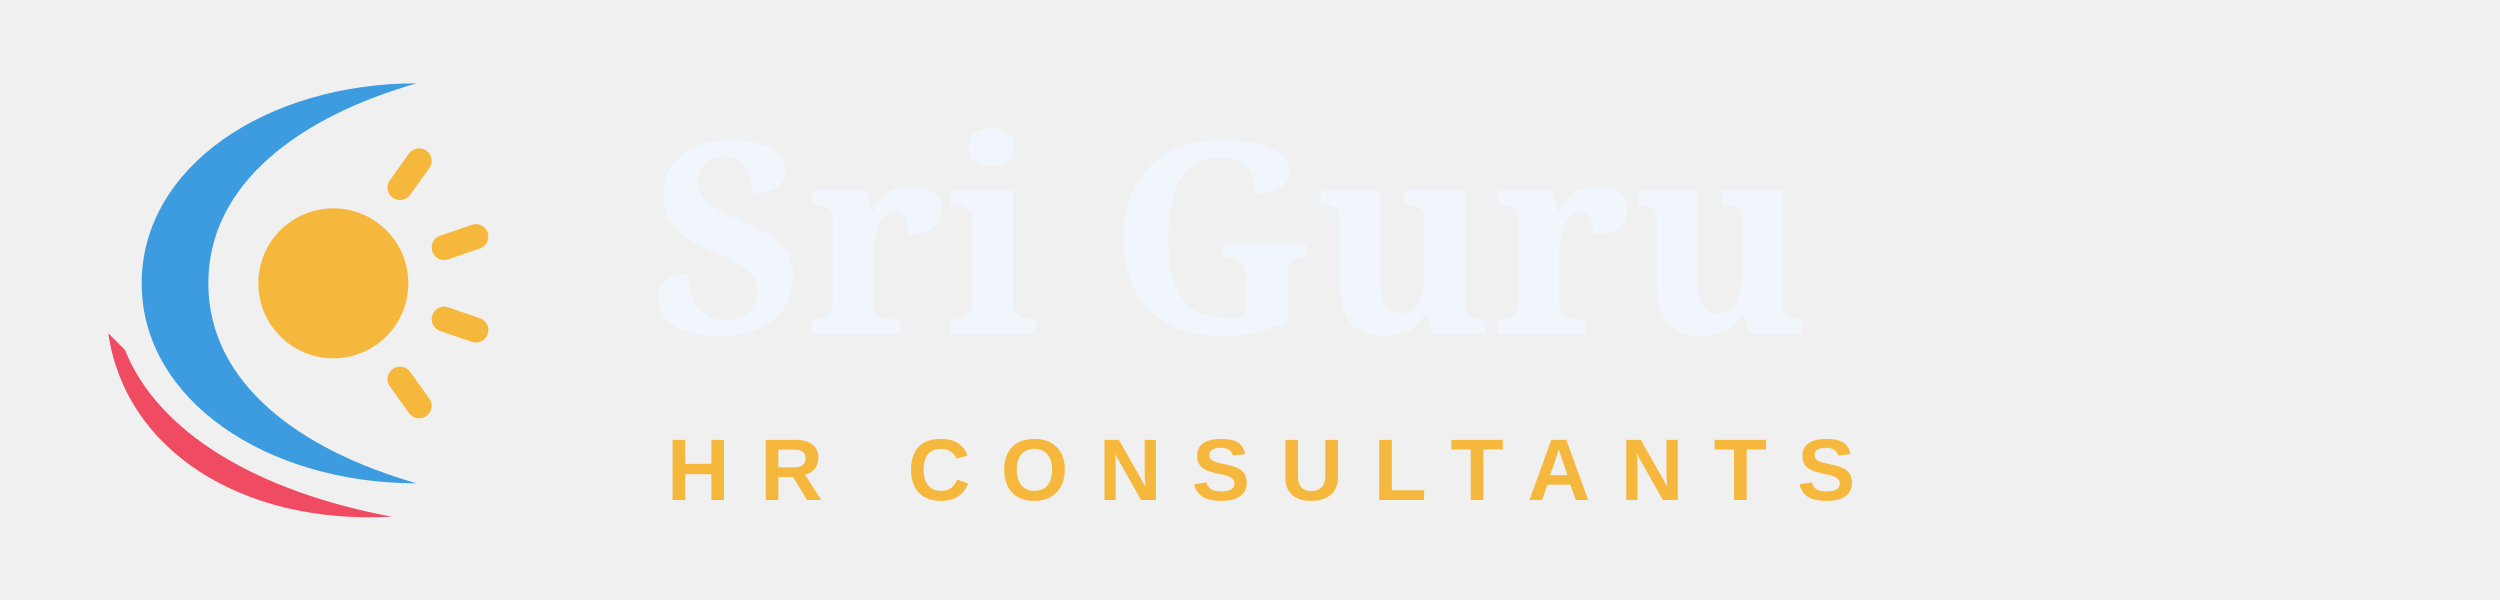
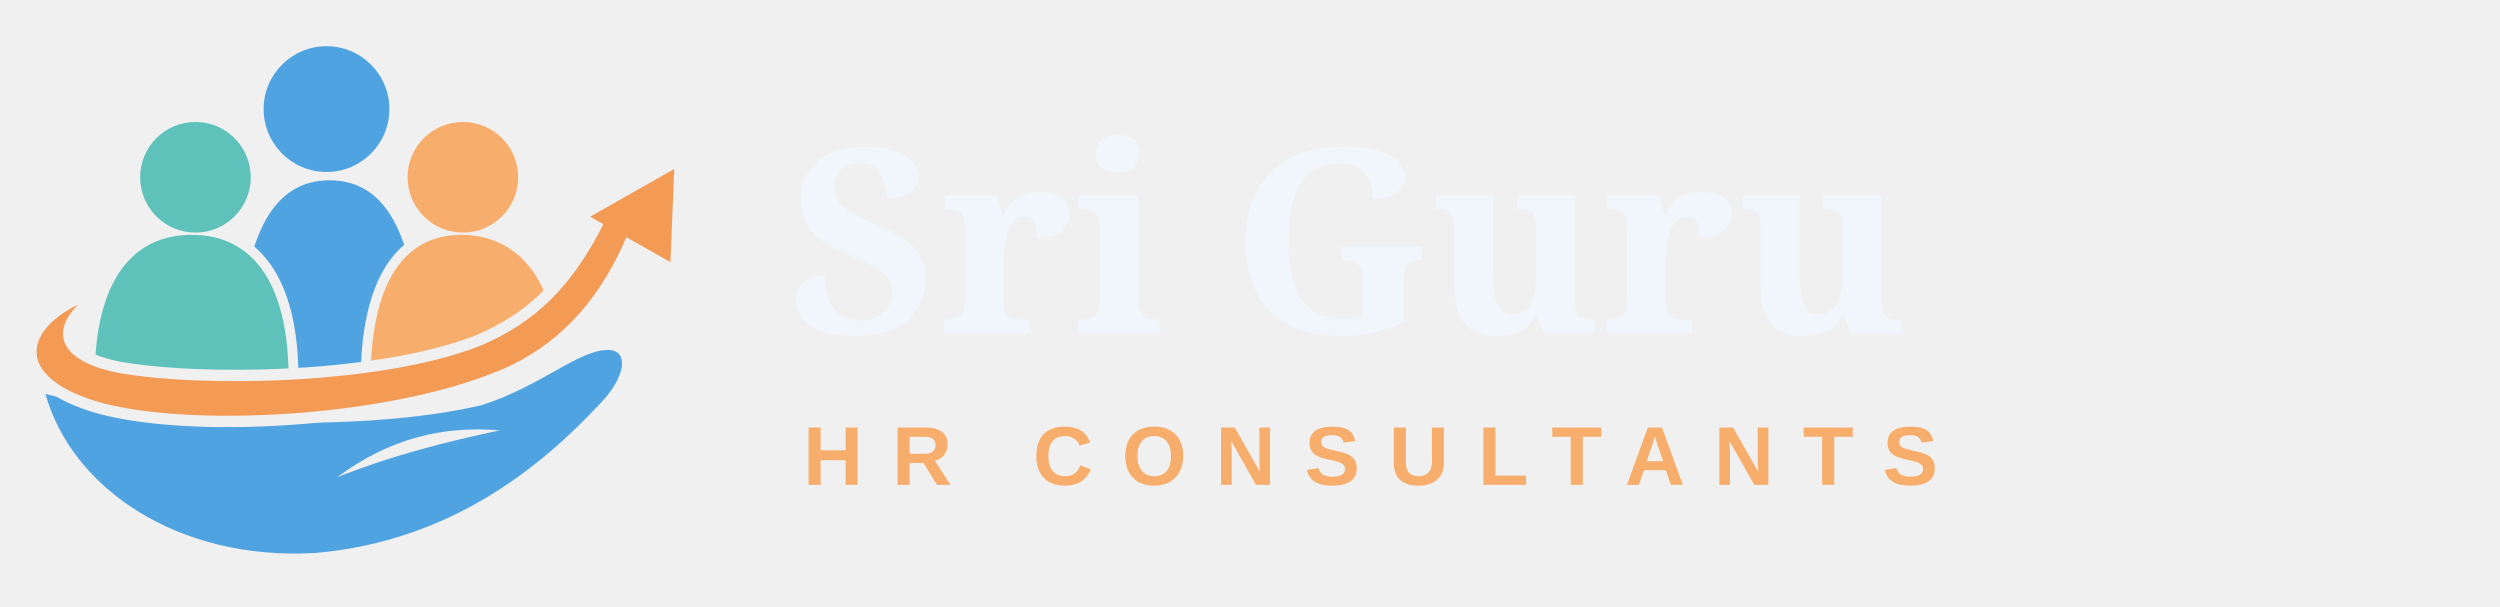
- <svg xmlns="http://www.w3.org/2000/svg" viewBox="0 0 300 72">
-   <g transform="translate(4 2)">
-     <g stroke="#f5b83d" stroke-width="3" stroke-linecap="round">
-       <path d="M44 20.5l2.3-3.2M49.3 27.7l3.8-1.3M49.3 36.3l3.8 1.3M44 43.5l2.3 3.2" />
+ <svg xmlns="http://www.w3.org/2000/svg" viewBox="0 0 330 80">
+   <defs>
+     <path id="sg-body-c" d="M38 63C38 44 42.5 36.8 50 36.8S62 44 62 63z" />
+     <path id="sg-body-l" d="M19 63C19 50 24 44 31.8 44S44.6 50 44.6 63z" />
+     <path id="sg-body-r" d="M55.4 63.5C55.4 50 60 44 67.4 44S79.6 50 79.6 58.5z" />
+     <path id="sg-band" d="M16.8 53.2C9.5 56.8 8.5 63 20 66.2C33 69.6 60 67.8 74 61.2C81 57.8 86 52 89.4 43.8L86.4 42.1C82 51 77 55.6 70 58.6C57 63.8 33 64.2 22 62.2C15 60.8 12.8 57.3 16.8 53.2z" />
+     <mask id="sg-gap-center" maskUnits="userSpaceOnUse" x="0" y="0" width="100" height="100">
+       <rect width="100" height="100" fill="#fff" />
+       <use href="#sg-body-l" fill="#000" stroke="#000" stroke-width="2.6" />
+       <use href="#sg-body-r" fill="#000" stroke="#000" stroke-width="2.6" />
+     </mask>
+     <mask id="sg-gap-band" maskUnits="userSpaceOnUse" x="0" y="0" width="100" height="100">
+       <rect width="100" height="100" fill="#fff" />
+       <use href="#sg-band" fill="#000" stroke="#000" stroke-width="3" />
+     </mask>
+   </defs>
+   <svg x="0" y="4" width="92" height="72" viewBox="7 17 91 72">
+     <g mask="url(#sg-gap-band)">
+       <g mask="url(#sg-gap-center)" fill="#4fa3e0">
+         <circle cx="49.6" cy="27.4" r="8.3" />
+         <use href="#sg-body-c" />
+       </g>
+       <circle cx="32.3" cy="36.4" r="7.3" fill="#5ec2bb" />
+       <use href="#sg-body-l" fill="#5ec2bb" />
+       <circle cx="67.6" cy="36.4" r="7.3" fill="#f7ae6c" />
+       <use href="#sg-body-r" fill="#f7ae6c" />
+       <path fill-rule="evenodd" fill="#4fa3e0" d="M12.5 65C30 69.5 55 70 70 66.5C78 64 83 59 87 59.2C89.6 59.4 89 63 85.5 66.5C78 74.5 66 84.5 48 86C30 87 16 77.5 12.5 65zM51 76C58 70.8 65 69.2 72.5 69.8C65 71.4 58 73.2 51 76z" />
    </g>
-     <circle cx="36" cy="32" r="9" fill="#f5b83d" />
-     <path d="M46 8C28 8 13 18 13 32s15 24 33 24C32 52 21 44 21 32s11-20 25-24z" fill="#3d9be0" />
-     <path d="M9 38c2 14 16 23 34 22C27 57 15 50 11 40z" fill="#ef4b63" />
-   </g>
-   <text x="78" y="40" font-family="Fraunces, Georgia, serif" font-size="32" font-weight="600" fill="#f1f5fc">Sri Guru</text>
-   <text x="80" y="60" font-family="'Plus Jakarta Sans', Arial, sans-serif" font-size="10.5" font-weight="600" letter-spacing="3.6" fill="#f5b83d">HR CONSULTANTS</text>
+     <use href="#sg-band" fill="#f39a55" />
+     <path d="M95.5 35.3L84.4 41.6L95 47.6z" fill="#f39a55" />
+   </svg>
+   <text x="104" y="44" font-family="Fraunces, Georgia, serif" font-size="34" font-weight="600" fill="#f1f5fc">Sri Guru</text>
+   <text x="106" y="64" font-family="'Plus Jakarta Sans', Arial, sans-serif" font-size="11" font-weight="600" letter-spacing="3.8" fill="#f7ae6c">HR CONSULTANTS</text>
</svg>
